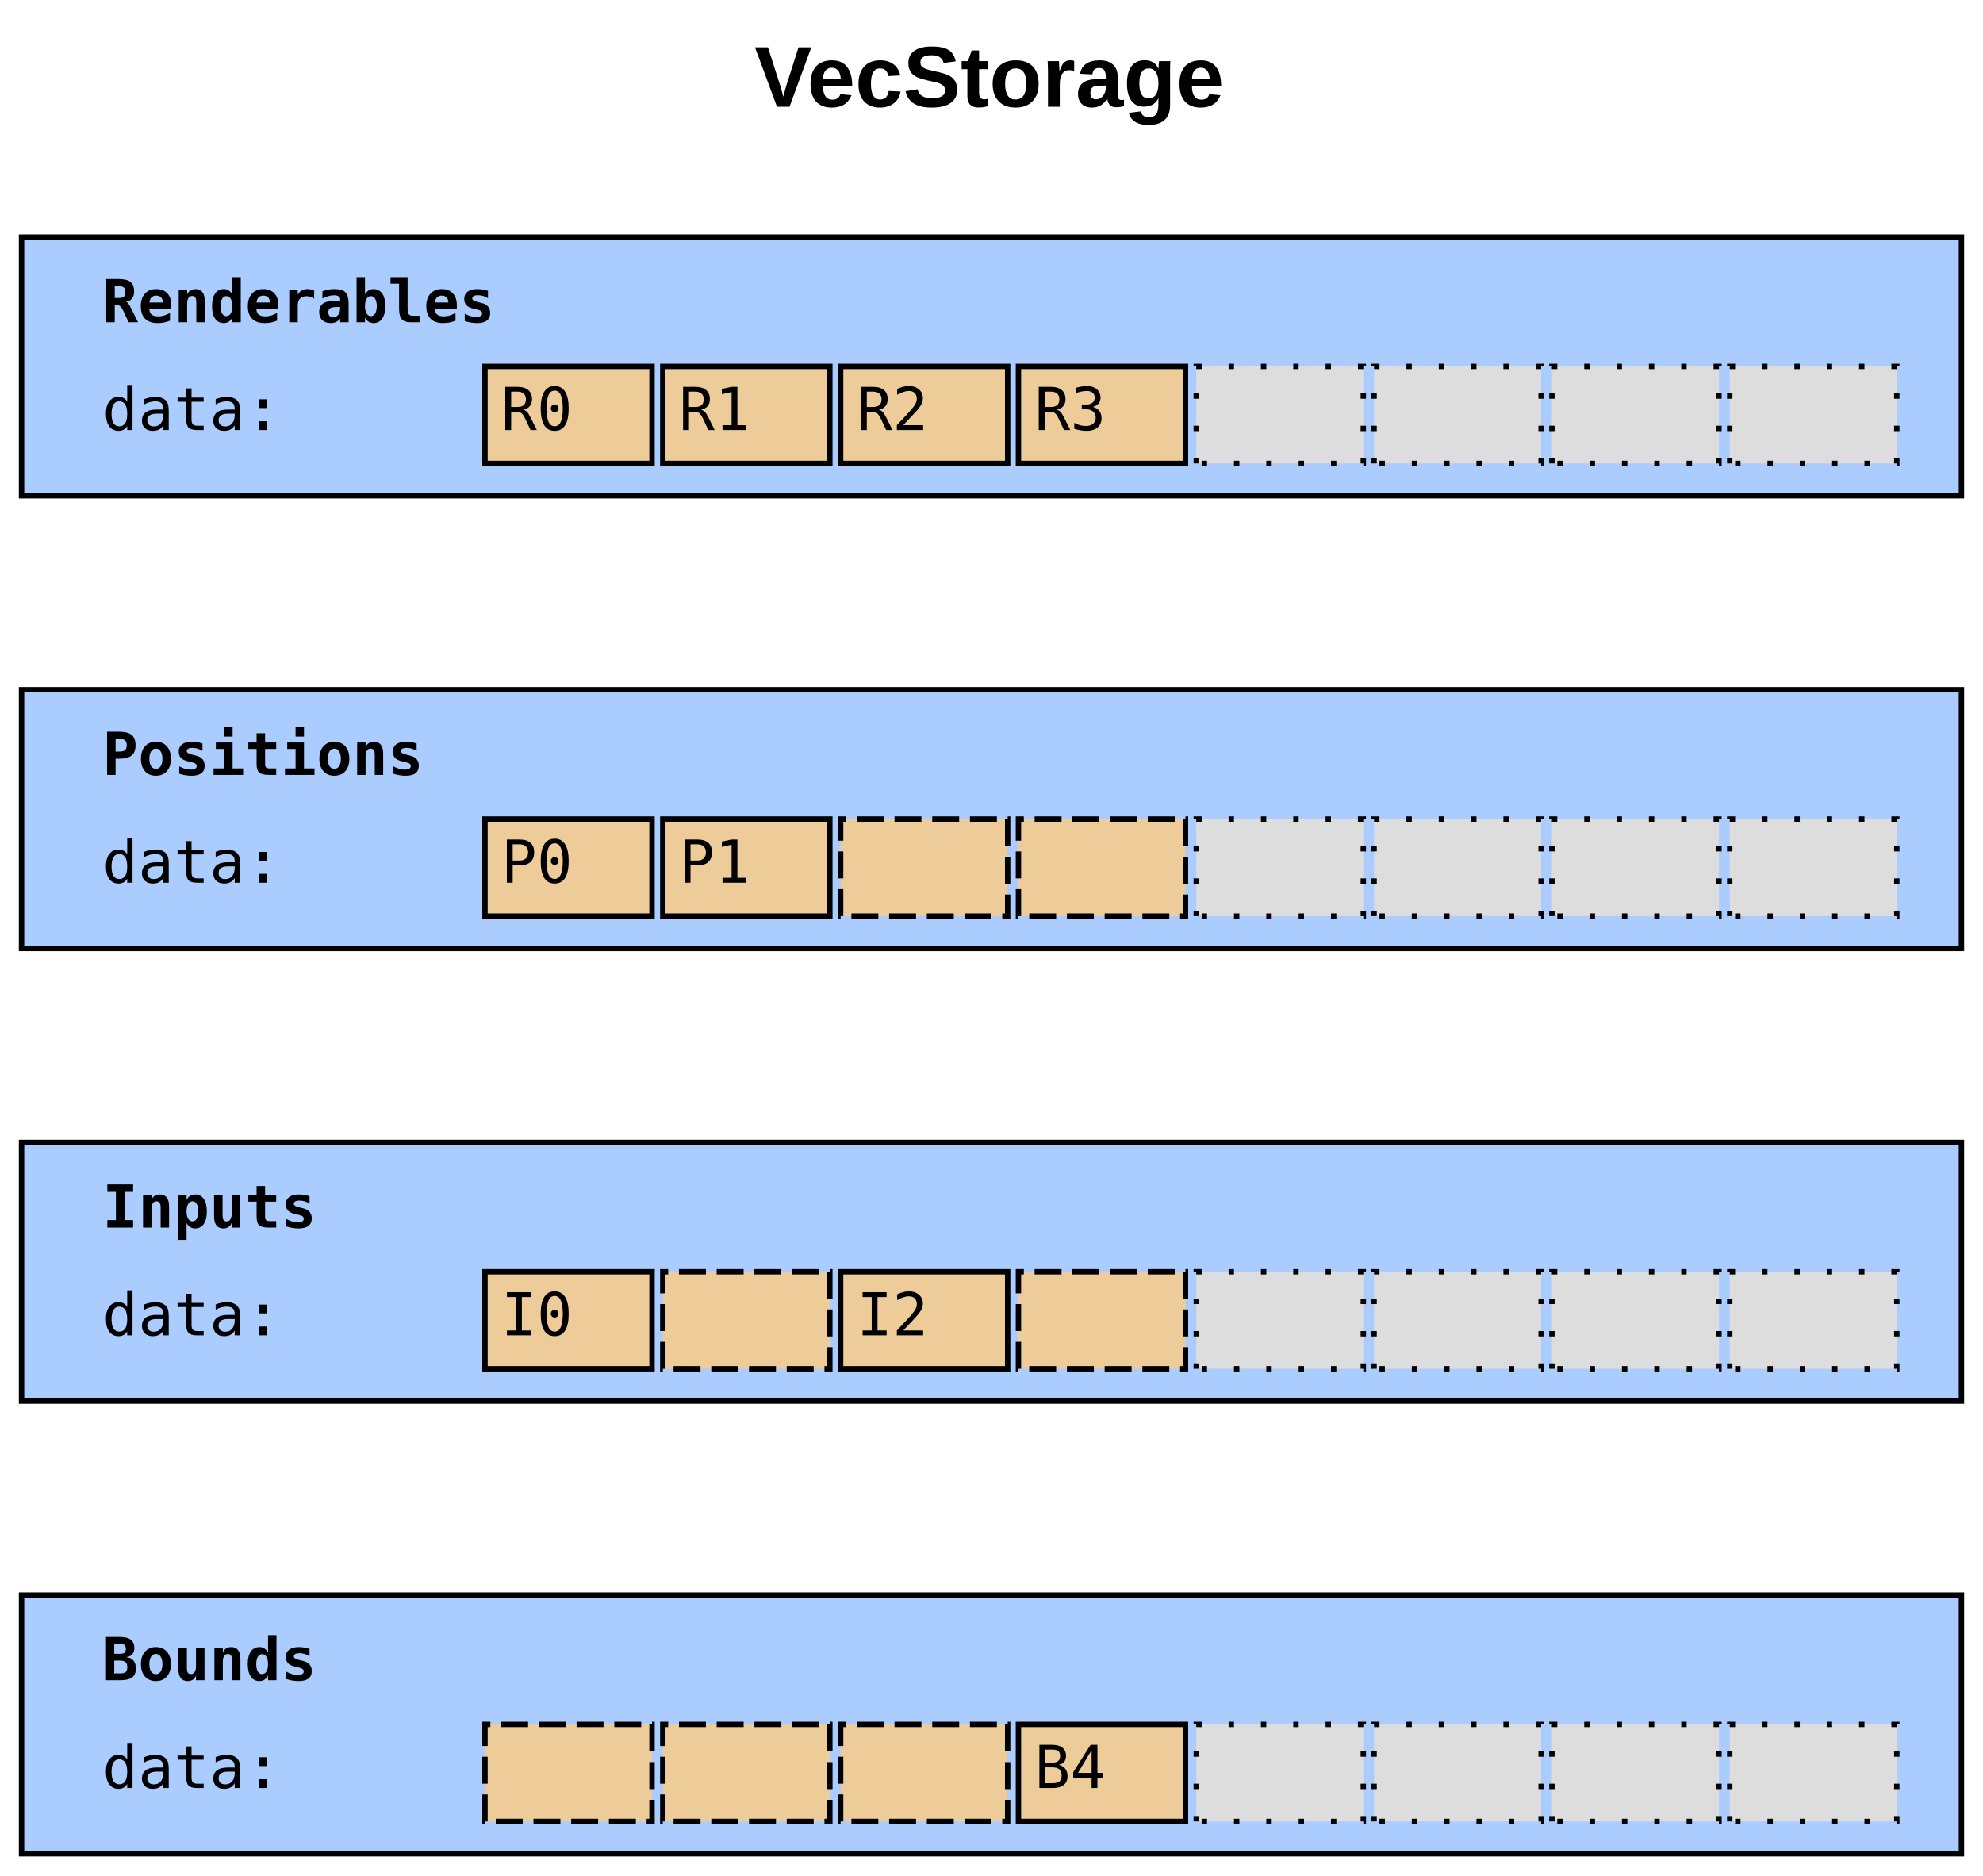
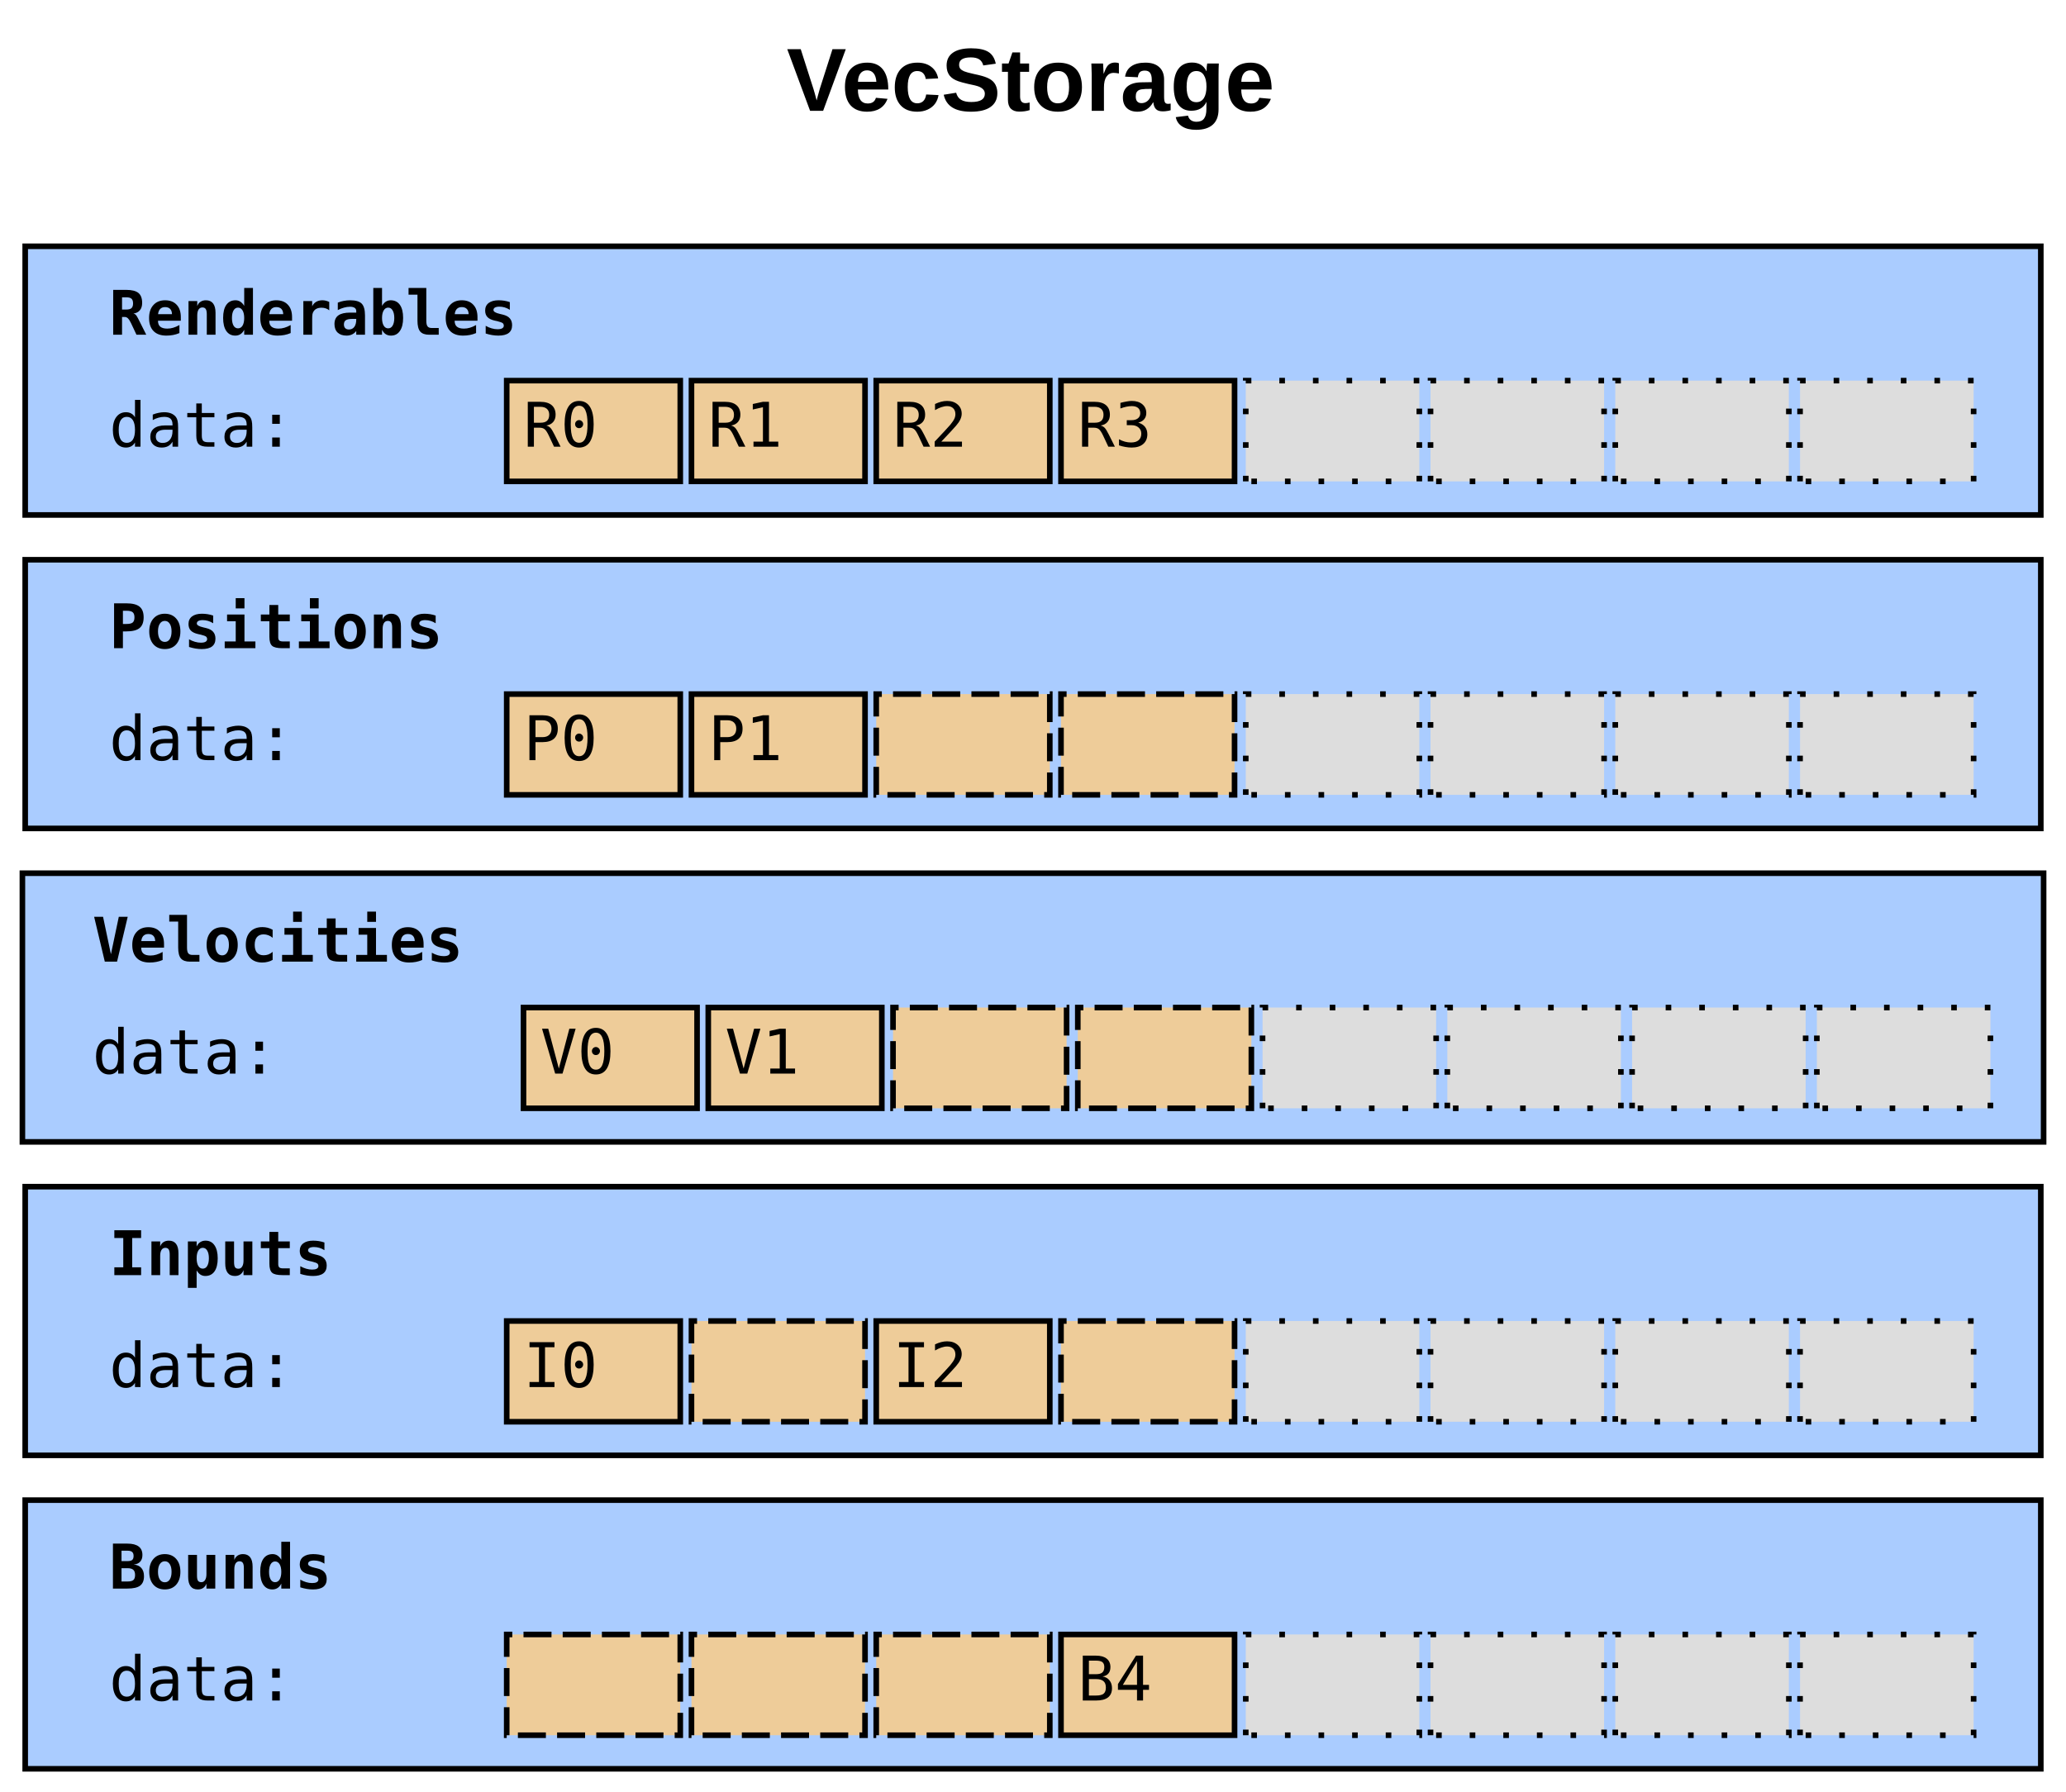
- <svg xmlns="http://www.w3.org/2000/svg" width="368pt" height="348pt" viewBox="0.00 0.00 368.00 348.00">
-   <g id="graph0" class="graph" transform="scale(1 1) rotate(0) translate(4 344)">
-     <text text-anchor="start" x="136" y="-324.2" font-family="Arial" font-weight="bold" font-size="16.00">VecStorage</text>
+ <svg xmlns="http://www.w3.org/2000/svg" width="369pt" height="320pt" viewBox="0.00 0.00 369.00 320.00">
+   <g id="graph0" class="graph" transform="scale(1 1) rotate(0) translate(4 316)">
+     <text text-anchor="start" x="136.5" y="-296.2" font-family="Arial" font-weight="bold" font-size="16.00">VecStorage</text>
    <g id="node1" class="node">
-       <polygon fill="#aaccff" stroke="black" points="360,-300 0,-300 0,-252 360,-252 360,-300" />
-       <text text-anchor="start" x="15" y="-284.2" font-family="consolas" font-weight="bold" font-size="11.00">Renderables</text>
-       <text text-anchor="start" x="15" y="-264.2" font-family="consolas" font-size="11.00">data: </text>
-       <polygon fill="#eecc99" stroke="none" points="86,-258 86,-276 117,-276 117,-258 86,-258" />
-       <polygon fill="none" stroke="black" points="86,-258 86,-276 117,-276 117,-258 86,-258" />
-       <text text-anchor="start" x="89" y="-264.2" font-family="consolas" font-size="11.00"> R0 </text>
-       <polygon fill="#eecc99" stroke="none" points="119,-258 119,-276 150,-276 150,-258 119,-258" />
-       <polygon fill="none" stroke="black" points="119,-258 119,-276 150,-276 150,-258 119,-258" />
-       <text text-anchor="start" x="122" y="-264.2" font-family="consolas" font-size="11.00"> R1 </text>
-       <polygon fill="#eecc99" stroke="none" points="152,-258 152,-276 183,-276 183,-258 152,-258" />
-       <polygon fill="none" stroke="black" points="152,-258 152,-276 183,-276 183,-258 152,-258" />
-       <text text-anchor="start" x="155" y="-264.2" font-family="consolas" font-size="11.00"> R2 </text>
-       <polygon fill="#eecc99" stroke="none" points="185,-258 185,-276 216,-276 216,-258 185,-258" />
-       <polygon fill="none" stroke="black" points="185,-258 185,-276 216,-276 216,-258 185,-258" />
-       <text text-anchor="start" x="188" y="-264.2" font-family="consolas" font-size="11.00"> R3 </text>
-       <polygon fill="#dddddd" stroke="none" points="218,-258 218,-276 249,-276 249,-258 218,-258" />
-       <polygon fill="none" stroke="black" stroke-dasharray="1,5" points="218,-258 218,-276 249,-276 249,-258 218,-258" />
-       <text text-anchor="start" x="221" y="-264.2" font-family="consolas" font-size="11.00">    </text>
-       <polygon fill="#dddddd" stroke="none" stroke-dasharray="1,5" points="251,-258 251,-276 282,-276 282,-258 251,-258" />
-       <polygon fill="none" stroke="black" stroke-dasharray="1,5" points="251,-258 251,-276 282,-276 282,-258 251,-258" />
-       <text text-anchor="start" x="254" y="-264.2" font-family="consolas" font-size="11.00">    </text>
-       <polygon fill="#dddddd" stroke="none" stroke-dasharray="1,5" points="284,-258 284,-276 315,-276 315,-258 284,-258" />
-       <polygon fill="none" stroke="black" stroke-dasharray="1,5" points="284,-258 284,-276 315,-276 315,-258 284,-258" />
-       <text text-anchor="start" x="287" y="-264.2" font-family="consolas" font-size="11.00">    </text>
-       <polygon fill="#dddddd" stroke="none" stroke-dasharray="1,5" points="317,-258 317,-276 348,-276 348,-258 317,-258" />
-       <polygon fill="none" stroke="black" stroke-dasharray="1,5" points="317,-258 317,-276 348,-276 348,-258 317,-258" />
-       <text text-anchor="start" x="320" y="-264.2" font-family="consolas" font-size="11.00">    </text>
+       <polygon fill="#aaccff" stroke="black" points="360.5,-272 0.5,-272 0.5,-224 360.5,-224 360.5,-272" />
+       <text text-anchor="start" x="15.5" y="-256.2" font-family="consolas" font-weight="bold" font-size="11.00">Renderables</text>
+       <text text-anchor="start" x="15.5" y="-236.2" font-family="consolas" font-size="11.00">data: </text>
+       <polygon fill="#eecc99" stroke="none" points="86.5,-230 86.5,-248 117.5,-248 117.5,-230 86.5,-230" />
+       <polygon fill="none" stroke="black" points="86.5,-230 86.5,-248 117.5,-248 117.5,-230 86.5,-230" />
+       <text text-anchor="start" x="89.5" y="-236.2" font-family="consolas" font-size="11.00"> R0 </text>
+       <polygon fill="#eecc99" stroke="none" points="119.5,-230 119.5,-248 150.5,-248 150.5,-230 119.5,-230" />
+       <polygon fill="none" stroke="black" points="119.5,-230 119.5,-248 150.5,-248 150.5,-230 119.5,-230" />
+       <text text-anchor="start" x="122.5" y="-236.2" font-family="consolas" font-size="11.00"> R1 </text>
+       <polygon fill="#eecc99" stroke="none" points="152.5,-230 152.5,-248 183.5,-248 183.5,-230 152.5,-230" />
+       <polygon fill="none" stroke="black" points="152.5,-230 152.5,-248 183.5,-248 183.5,-230 152.5,-230" />
+       <text text-anchor="start" x="155.5" y="-236.2" font-family="consolas" font-size="11.00"> R2 </text>
+       <polygon fill="#eecc99" stroke="none" points="185.5,-230 185.5,-248 216.5,-248 216.5,-230 185.5,-230" />
+       <polygon fill="none" stroke="black" points="185.5,-230 185.5,-248 216.5,-248 216.5,-230 185.5,-230" />
+       <text text-anchor="start" x="188.5" y="-236.2" font-family="consolas" font-size="11.00"> R3 </text>
+       <polygon fill="#dddddd" stroke="none" points="218.5,-230 218.5,-248 249.5,-248 249.5,-230 218.5,-230" />
+       <polygon fill="none" stroke="black" stroke-dasharray="1,5" points="218.5,-230 218.5,-248 249.5,-248 249.5,-230 218.5,-230" />
+       <text text-anchor="start" x="221.5" y="-236.2" font-family="consolas" font-size="11.00">    </text>
+       <polygon fill="#dddddd" stroke="none" stroke-dasharray="1,5" points="251.5,-230 251.5,-248 282.5,-248 282.5,-230 251.5,-230" />
+       <polygon fill="none" stroke="black" stroke-dasharray="1,5" points="251.5,-230 251.5,-248 282.5,-248 282.5,-230 251.5,-230" />
+       <text text-anchor="start" x="254.5" y="-236.2" font-family="consolas" font-size="11.00">    </text>
+       <polygon fill="#dddddd" stroke="none" stroke-dasharray="1,5" points="284.5,-230 284.5,-248 315.5,-248 315.5,-230 284.5,-230" />
+       <polygon fill="none" stroke="black" stroke-dasharray="1,5" points="284.5,-230 284.5,-248 315.5,-248 315.5,-230 284.5,-230" />
+       <text text-anchor="start" x="287.5" y="-236.2" font-family="consolas" font-size="11.00">    </text>
+       <polygon fill="#dddddd" stroke="none" stroke-dasharray="1,5" points="317.5,-230 317.5,-248 348.5,-248 348.5,-230 317.5,-230" />
+       <polygon fill="none" stroke="black" stroke-dasharray="1,5" points="317.5,-230 317.5,-248 348.5,-248 348.5,-230 317.5,-230" />
+       <text text-anchor="start" x="320.5" y="-236.2" font-family="consolas" font-size="11.00">    </text>
    </g>
    <g id="node2" class="node">
-       <polygon fill="#aaccff" stroke="black" points="360,-216 0,-216 0,-168 360,-168 360,-216" />
-       <text text-anchor="start" x="15" y="-200.2" font-family="consolas" font-weight="bold" font-size="11.00">Positions  </text>
-       <text text-anchor="start" x="15" y="-180.2" font-family="consolas" font-size="11.00">data: </text>
-       <polygon fill="#eecc99" stroke="none" points="86,-174 86,-192 117,-192 117,-174 86,-174" />
-       <polygon fill="none" stroke="black" points="86,-174 86,-192 117,-192 117,-174 86,-174" />
-       <text text-anchor="start" x="89" y="-180.2" font-family="consolas" font-size="11.00"> P0 </text>
-       <polygon fill="#eecc99" stroke="none" points="119,-174 119,-192 150,-192 150,-174 119,-174" />
-       <polygon fill="none" stroke="black" points="119,-174 119,-192 150,-192 150,-174 119,-174" />
-       <text text-anchor="start" x="122" y="-180.2" font-family="consolas" font-size="11.00"> P1 </text>
-       <polygon fill="#eecc99" stroke="none" points="152,-174 152,-192 183,-192 183,-174 152,-174" />
-       <polygon fill="none" stroke="black" stroke-dasharray="5,2" points="152,-174 152,-192 183,-192 183,-174 152,-174" />
-       <text text-anchor="start" x="155" y="-180.2" font-family="consolas" font-size="11.00">    </text>
-       <polygon fill="#eecc99" stroke="none" stroke-dasharray="5,2" points="185,-174 185,-192 216,-192 216,-174 185,-174" />
-       <polygon fill="none" stroke="black" stroke-dasharray="5,2" points="185,-174 185,-192 216,-192 216,-174 185,-174" />
-       <text text-anchor="start" x="188" y="-180.2" font-family="consolas" font-size="11.00">    </text>
-       <polygon fill="#dddddd" stroke="none" stroke-dasharray="5,2" points="218,-174 218,-192 249,-192 249,-174 218,-174" />
-       <polygon fill="none" stroke="black" stroke-dasharray="1,5" points="218,-174 218,-192 249,-192 249,-174 218,-174" />
-       <text text-anchor="start" x="221" y="-180.2" font-family="consolas" font-size="11.00">    </text>
-       <polygon fill="#dddddd" stroke="none" stroke-dasharray="1,5" points="251,-174 251,-192 282,-192 282,-174 251,-174" />
-       <polygon fill="none" stroke="black" stroke-dasharray="1,5" points="251,-174 251,-192 282,-192 282,-174 251,-174" />
-       <text text-anchor="start" x="254" y="-180.2" font-family="consolas" font-size="11.00">    </text>
-       <polygon fill="#dddddd" stroke="none" stroke-dasharray="1,5" points="284,-174 284,-192 315,-192 315,-174 284,-174" />
-       <polygon fill="none" stroke="black" stroke-dasharray="1,5" points="284,-174 284,-192 315,-192 315,-174 284,-174" />
-       <text text-anchor="start" x="287" y="-180.2" font-family="consolas" font-size="11.00">    </text>
-       <polygon fill="#dddddd" stroke="none" stroke-dasharray="1,5" points="317,-174 317,-192 348,-192 348,-174 317,-174" />
-       <polygon fill="none" stroke="black" stroke-dasharray="1,5" points="317,-174 317,-192 348,-192 348,-174 317,-174" />
-       <text text-anchor="start" x="320" y="-180.2" font-family="consolas" font-size="11.00">    </text>
+       <polygon fill="#aaccff" stroke="black" points="360.5,-216 0.5,-216 0.5,-168 360.5,-168 360.5,-216" />
+       <text text-anchor="start" x="15.5" y="-200.2" font-family="consolas" font-weight="bold" font-size="11.00">Positions  </text>
+       <text text-anchor="start" x="15.5" y="-180.2" font-family="consolas" font-size="11.00">data: </text>
+       <polygon fill="#eecc99" stroke="none" points="86.5,-174 86.5,-192 117.5,-192 117.5,-174 86.5,-174" />
+       <polygon fill="none" stroke="black" points="86.5,-174 86.5,-192 117.5,-192 117.5,-174 86.5,-174" />
+       <text text-anchor="start" x="89.5" y="-180.2" font-family="consolas" font-size="11.00"> P0 </text>
+       <polygon fill="#eecc99" stroke="none" points="119.5,-174 119.5,-192 150.5,-192 150.5,-174 119.5,-174" />
+       <polygon fill="none" stroke="black" points="119.5,-174 119.5,-192 150.5,-192 150.5,-174 119.5,-174" />
+       <text text-anchor="start" x="122.5" y="-180.2" font-family="consolas" font-size="11.00"> P1 </text>
+       <polygon fill="#eecc99" stroke="none" points="152.5,-174 152.5,-192 183.5,-192 183.5,-174 152.5,-174" />
+       <polygon fill="none" stroke="black" stroke-dasharray="5,2" points="152.5,-174 152.5,-192 183.5,-192 183.5,-174 152.5,-174" />
+       <text text-anchor="start" x="155.5" y="-180.2" font-family="consolas" font-size="11.00">    </text>
+       <polygon fill="#eecc99" stroke="none" stroke-dasharray="5,2" points="185.5,-174 185.5,-192 216.5,-192 216.5,-174 185.5,-174" />
+       <polygon fill="none" stroke="black" stroke-dasharray="5,2" points="185.5,-174 185.5,-192 216.5,-192 216.5,-174 185.5,-174" />
+       <text text-anchor="start" x="188.5" y="-180.2" font-family="consolas" font-size="11.00">    </text>
+       <polygon fill="#dddddd" stroke="none" stroke-dasharray="5,2" points="218.5,-174 218.5,-192 249.5,-192 249.5,-174 218.5,-174" />
+       <polygon fill="none" stroke="black" stroke-dasharray="1,5" points="218.5,-174 218.5,-192 249.5,-192 249.5,-174 218.5,-174" />
+       <text text-anchor="start" x="221.5" y="-180.2" font-family="consolas" font-size="11.00">    </text>
+       <polygon fill="#dddddd" stroke="none" stroke-dasharray="1,5" points="251.5,-174 251.5,-192 282.5,-192 282.5,-174 251.5,-174" />
+       <polygon fill="none" stroke="black" stroke-dasharray="1,5" points="251.5,-174 251.5,-192 282.5,-192 282.5,-174 251.5,-174" />
+       <text text-anchor="start" x="254.5" y="-180.2" font-family="consolas" font-size="11.00">    </text>
+       <polygon fill="#dddddd" stroke="none" stroke-dasharray="1,5" points="284.5,-174 284.5,-192 315.5,-192 315.5,-174 284.5,-174" />
+       <polygon fill="none" stroke="black" stroke-dasharray="1,5" points="284.5,-174 284.5,-192 315.5,-192 315.5,-174 284.5,-174" />
+       <text text-anchor="start" x="287.5" y="-180.2" font-family="consolas" font-size="11.00">    </text>
+       <polygon fill="#dddddd" stroke="none" stroke-dasharray="1,5" points="317.5,-174 317.5,-192 348.5,-192 348.5,-174 317.5,-174" />
+       <polygon fill="none" stroke="black" stroke-dasharray="1,5" points="317.5,-174 317.5,-192 348.5,-192 348.5,-174 317.5,-174" />
+       <text text-anchor="start" x="320.5" y="-180.2" font-family="consolas" font-size="11.00">    </text>
    </g>
    <g id="node3" class="node">
-       <polygon fill="#aaccff" stroke="black" points="360,-132 0,-132 0,-84 360,-84 360,-132" />
-       <text text-anchor="start" x="15" y="-116.2" font-family="consolas" font-weight="bold" font-size="11.00">Inputs     </text>
-       <text text-anchor="start" x="15" y="-96.2" font-family="consolas" font-size="11.00">data: </text>
-       <polygon fill="#eecc99" stroke="none" points="86,-90 86,-108 117,-108 117,-90 86,-90" />
-       <polygon fill="none" stroke="black" points="86,-90 86,-108 117,-108 117,-90 86,-90" />
-       <text text-anchor="start" x="89" y="-96.2" font-family="consolas" font-size="11.00"> I0 </text>
-       <polygon fill="#eecc99" stroke="none" points="119,-90 119,-108 150,-108 150,-90 119,-90" />
-       <polygon fill="none" stroke="black" stroke-dasharray="5,2" points="119,-90 119,-108 150,-108 150,-90 119,-90" />
-       <text text-anchor="start" x="122" y="-96.2" font-family="consolas" font-size="11.00">    </text>
-       <polygon fill="#eecc99" stroke="none" stroke-dasharray="5,2" points="152,-90 152,-108 183,-108 183,-90 152,-90" />
-       <polygon fill="none" stroke="black" points="152,-90 152,-108 183,-108 183,-90 152,-90" />
-       <text text-anchor="start" x="155" y="-96.2" font-family="consolas" font-size="11.00"> I2 </text>
-       <polygon fill="#eecc99" stroke="none" points="185,-90 185,-108 216,-108 216,-90 185,-90" />
-       <polygon fill="none" stroke="black" stroke-dasharray="5,2" points="185,-90 185,-108 216,-108 216,-90 185,-90" />
-       <text text-anchor="start" x="188" y="-96.2" font-family="consolas" font-size="11.00">    </text>
-       <polygon fill="#dddddd" stroke="none" stroke-dasharray="5,2" points="218,-90 218,-108 249,-108 249,-90 218,-90" />
-       <polygon fill="none" stroke="black" stroke-dasharray="1,5" points="218,-90 218,-108 249,-108 249,-90 218,-90" />
-       <text text-anchor="start" x="221" y="-96.2" font-family="consolas" font-size="11.00">    </text>
-       <polygon fill="#dddddd" stroke="none" stroke-dasharray="1,5" points="251,-90 251,-108 282,-108 282,-90 251,-90" />
-       <polygon fill="none" stroke="black" stroke-dasharray="1,5" points="251,-90 251,-108 282,-108 282,-90 251,-90" />
-       <text text-anchor="start" x="254" y="-96.2" font-family="consolas" font-size="11.00">    </text>
-       <polygon fill="#dddddd" stroke="none" stroke-dasharray="1,5" points="284,-90 284,-108 315,-108 315,-90 284,-90" />
-       <polygon fill="none" stroke="black" stroke-dasharray="1,5" points="284,-90 284,-108 315,-108 315,-90 284,-90" />
-       <text text-anchor="start" x="287" y="-96.2" font-family="consolas" font-size="11.00">    </text>
-       <polygon fill="#dddddd" stroke="none" stroke-dasharray="1,5" points="317,-90 317,-108 348,-108 348,-90 317,-90" />
-       <polygon fill="none" stroke="black" stroke-dasharray="1,5" points="317,-90 317,-108 348,-108 348,-90 317,-90" />
-       <text text-anchor="start" x="320" y="-96.2" font-family="consolas" font-size="11.00">    </text>
+       <polygon fill="#aaccff" stroke="black" points="361,-160 0,-160 0,-112 361,-112 361,-160" />
+       <text text-anchor="start" x="12.5" y="-144.2" font-family="consolas" font-weight="bold" font-size="11.00">Velocities  </text>
+       <text text-anchor="start" x="12.5" y="-124.2" font-family="consolas" font-size="11.00">data: </text>
+       <polygon fill="#eecc99" stroke="none" points="89.5,-118 89.5,-136 120.5,-136 120.5,-118 89.5,-118" />
+       <polygon fill="none" stroke="black" points="89.5,-118 89.5,-136 120.5,-136 120.5,-118 89.5,-118" />
+       <text text-anchor="start" x="92.5" y="-124.2" font-family="consolas" font-size="11.00"> V0 </text>
+       <polygon fill="#eecc99" stroke="none" points="122.5,-118 122.5,-136 153.5,-136 153.5,-118 122.5,-118" />
+       <polygon fill="none" stroke="black" points="122.5,-118 122.5,-136 153.5,-136 153.5,-118 122.5,-118" />
+       <text text-anchor="start" x="125.5" y="-124.2" font-family="consolas" font-size="11.00"> V1 </text>
+       <polygon fill="#eecc99" stroke="none" points="155.5,-118 155.5,-136 186.5,-136 186.5,-118 155.5,-118" />
+       <polygon fill="none" stroke="black" stroke-dasharray="5,2" points="155.5,-118 155.5,-136 186.5,-136 186.5,-118 155.5,-118" />
+       <text text-anchor="start" x="158.5" y="-124.2" font-family="consolas" font-size="11.00">    </text>
+       <polygon fill="#eecc99" stroke="none" stroke-dasharray="5,2" points="188.5,-118 188.5,-136 219.5,-136 219.5,-118 188.5,-118" />
+       <polygon fill="none" stroke="black" stroke-dasharray="5,2" points="188.5,-118 188.5,-136 219.5,-136 219.5,-118 188.5,-118" />
+       <text text-anchor="start" x="191.5" y="-124.2" font-family="consolas" font-size="11.00">    </text>
+       <polygon fill="#dddddd" stroke="none" stroke-dasharray="5,2" points="221.5,-118 221.5,-136 252.5,-136 252.5,-118 221.5,-118" />
+       <polygon fill="none" stroke="black" stroke-dasharray="1,5" points="221.5,-118 221.5,-136 252.5,-136 252.5,-118 221.5,-118" />
+       <text text-anchor="start" x="224.5" y="-124.2" font-family="consolas" font-size="11.00">    </text>
+       <polygon fill="#dddddd" stroke="none" stroke-dasharray="1,5" points="254.5,-118 254.5,-136 285.5,-136 285.5,-118 254.5,-118" />
+       <polygon fill="none" stroke="black" stroke-dasharray="1,5" points="254.5,-118 254.5,-136 285.5,-136 285.5,-118 254.5,-118" />
+       <text text-anchor="start" x="257.5" y="-124.2" font-family="consolas" font-size="11.00">    </text>
+       <polygon fill="#dddddd" stroke="none" stroke-dasharray="1,5" points="287.5,-118 287.5,-136 318.5,-136 318.5,-118 287.5,-118" />
+       <polygon fill="none" stroke="black" stroke-dasharray="1,5" points="287.5,-118 287.5,-136 318.5,-136 318.5,-118 287.5,-118" />
+       <text text-anchor="start" x="290.5" y="-124.2" font-family="consolas" font-size="11.00">    </text>
+       <polygon fill="#dddddd" stroke="none" stroke-dasharray="1,5" points="320.5,-118 320.5,-136 351.5,-136 351.5,-118 320.5,-118" />
+       <polygon fill="none" stroke="black" stroke-dasharray="1,5" points="320.5,-118 320.5,-136 351.5,-136 351.5,-118 320.5,-118" />
+       <text text-anchor="start" x="323.5" y="-124.2" font-family="consolas" font-size="11.00">    </text>
    </g>
    <g id="node4" class="node">
-       <polygon fill="#aaccff" stroke="black" points="360,-48 0,-48 0,-0 360,-0 360,-48" />
-       <text text-anchor="start" x="15" y="-32.2" font-family="consolas" font-weight="bold" font-size="11.00">Bounds     </text>
-       <text text-anchor="start" x="15" y="-12.2" font-family="consolas" font-size="11.00">data: </text>
-       <polygon fill="#eecc99" stroke="none" points="86,-6 86,-24 117,-24 117,-6 86,-6" />
-       <polygon fill="none" stroke="black" stroke-dasharray="5,2" points="86,-6 86,-24 117,-24 117,-6 86,-6" />
-       <text text-anchor="start" x="89" y="-12.2" font-family="consolas" font-size="11.00">    </text>
-       <polygon fill="#eecc99" stroke="none" stroke-dasharray="5,2" points="119,-6 119,-24 150,-24 150,-6 119,-6" />
-       <polygon fill="none" stroke="black" stroke-dasharray="5,2" points="119,-6 119,-24 150,-24 150,-6 119,-6" />
-       <text text-anchor="start" x="122" y="-12.2" font-family="consolas" font-size="11.00">    </text>
-       <polygon fill="#eecc99" stroke="none" stroke-dasharray="5,2" points="152,-6 152,-24 183,-24 183,-6 152,-6" />
-       <polygon fill="none" stroke="black" stroke-dasharray="5,2" points="152,-6 152,-24 183,-24 183,-6 152,-6" />
-       <text text-anchor="start" x="155" y="-12.2" font-family="consolas" font-size="11.00">    </text>
-       <polygon fill="#eecc99" stroke="none" stroke-dasharray="5,2" points="185,-6 185,-24 216,-24 216,-6 185,-6" />
-       <polygon fill="none" stroke="black" points="185,-6 185,-24 216,-24 216,-6 185,-6" />
-       <text text-anchor="start" x="188" y="-12.2" font-family="consolas" font-size="11.00"> B4 </text>
-       <polygon fill="#dddddd" stroke="none" points="218,-6 218,-24 249,-24 249,-6 218,-6" />
-       <polygon fill="none" stroke="black" stroke-dasharray="1,5" points="218,-6 218,-24 249,-24 249,-6 218,-6" />
-       <text text-anchor="start" x="221" y="-12.2" font-family="consolas" font-size="11.00">    </text>
-       <polygon fill="#dddddd" stroke="none" stroke-dasharray="1,5" points="251,-6 251,-24 282,-24 282,-6 251,-6" />
-       <polygon fill="none" stroke="black" stroke-dasharray="1,5" points="251,-6 251,-24 282,-24 282,-6 251,-6" />
-       <text text-anchor="start" x="254" y="-12.2" font-family="consolas" font-size="11.00">    </text>
-       <polygon fill="#dddddd" stroke="none" stroke-dasharray="1,5" points="284,-6 284,-24 315,-24 315,-6 284,-6" />
-       <polygon fill="none" stroke="black" stroke-dasharray="1,5" points="284,-6 284,-24 315,-24 315,-6 284,-6" />
-       <text text-anchor="start" x="287" y="-12.2" font-family="consolas" font-size="11.00">    </text>
-       <polygon fill="#dddddd" stroke="none" stroke-dasharray="1,5" points="317,-6 317,-24 348,-24 348,-6 317,-6" />
-       <polygon fill="none" stroke="black" stroke-dasharray="1,5" points="317,-6 317,-24 348,-24 348,-6 317,-6" />
-       <text text-anchor="start" x="320" y="-12.2" font-family="consolas" font-size="11.00">    </text>
+       <polygon fill="#aaccff" stroke="black" points="360.5,-104 0.5,-104 0.5,-56 360.5,-56 360.5,-104" />
+       <text text-anchor="start" x="15.5" y="-88.2" font-family="consolas" font-weight="bold" font-size="11.00">Inputs     </text>
+       <text text-anchor="start" x="15.5" y="-68.2" font-family="consolas" font-size="11.00">data: </text>
+       <polygon fill="#eecc99" stroke="none" points="86.5,-62 86.5,-80 117.5,-80 117.5,-62 86.5,-62" />
+       <polygon fill="none" stroke="black" points="86.5,-62 86.5,-80 117.5,-80 117.5,-62 86.5,-62" />
+       <text text-anchor="start" x="89.5" y="-68.2" font-family="consolas" font-size="11.00"> I0 </text>
+       <polygon fill="#eecc99" stroke="none" points="119.5,-62 119.5,-80 150.5,-80 150.5,-62 119.5,-62" />
+       <polygon fill="none" stroke="black" stroke-dasharray="5,2" points="119.5,-62 119.5,-80 150.5,-80 150.5,-62 119.5,-62" />
+       <text text-anchor="start" x="122.5" y="-68.2" font-family="consolas" font-size="11.00">    </text>
+       <polygon fill="#eecc99" stroke="none" stroke-dasharray="5,2" points="152.5,-62 152.5,-80 183.5,-80 183.5,-62 152.5,-62" />
+       <polygon fill="none" stroke="black" points="152.5,-62 152.5,-80 183.5,-80 183.5,-62 152.5,-62" />
+       <text text-anchor="start" x="155.5" y="-68.2" font-family="consolas" font-size="11.00"> I2 </text>
+       <polygon fill="#eecc99" stroke="none" points="185.5,-62 185.5,-80 216.5,-80 216.5,-62 185.5,-62" />
+       <polygon fill="none" stroke="black" stroke-dasharray="5,2" points="185.5,-62 185.5,-80 216.5,-80 216.5,-62 185.5,-62" />
+       <text text-anchor="start" x="188.5" y="-68.2" font-family="consolas" font-size="11.00">    </text>
+       <polygon fill="#dddddd" stroke="none" stroke-dasharray="5,2" points="218.5,-62 218.5,-80 249.5,-80 249.5,-62 218.5,-62" />
+       <polygon fill="none" stroke="black" stroke-dasharray="1,5" points="218.5,-62 218.5,-80 249.5,-80 249.5,-62 218.5,-62" />
+       <text text-anchor="start" x="221.5" y="-68.2" font-family="consolas" font-size="11.00">    </text>
+       <polygon fill="#dddddd" stroke="none" stroke-dasharray="1,5" points="251.5,-62 251.5,-80 282.5,-80 282.5,-62 251.5,-62" />
+       <polygon fill="none" stroke="black" stroke-dasharray="1,5" points="251.5,-62 251.5,-80 282.5,-80 282.5,-62 251.5,-62" />
+       <text text-anchor="start" x="254.5" y="-68.2" font-family="consolas" font-size="11.00">    </text>
+       <polygon fill="#dddddd" stroke="none" stroke-dasharray="1,5" points="284.5,-62 284.5,-80 315.5,-80 315.5,-62 284.5,-62" />
+       <polygon fill="none" stroke="black" stroke-dasharray="1,5" points="284.5,-62 284.5,-80 315.5,-80 315.5,-62 284.5,-62" />
+       <text text-anchor="start" x="287.5" y="-68.2" font-family="consolas" font-size="11.00">    </text>
+       <polygon fill="#dddddd" stroke="none" stroke-dasharray="1,5" points="317.5,-62 317.5,-80 348.5,-80 348.5,-62 317.5,-62" />
+       <polygon fill="none" stroke="black" stroke-dasharray="1,5" points="317.5,-62 317.5,-80 348.5,-80 348.5,-62 317.5,-62" />
+       <text text-anchor="start" x="320.5" y="-68.2" font-family="consolas" font-size="11.00">    </text>
+     </g>
+     <g id="node5" class="node">
+       <polygon fill="#aaccff" stroke="black" points="360.5,-48 0.5,-48 0.5,-0 360.5,-0 360.5,-48" />
+       <text text-anchor="start" x="15.5" y="-32.2" font-family="consolas" font-weight="bold" font-size="11.00">Bounds     </text>
+       <text text-anchor="start" x="15.5" y="-12.2" font-family="consolas" font-size="11.00">data: </text>
+       <polygon fill="#eecc99" stroke="none" points="86.5,-6 86.5,-24 117.5,-24 117.5,-6 86.5,-6" />
+       <polygon fill="none" stroke="black" stroke-dasharray="5,2" points="86.5,-6 86.5,-24 117.5,-24 117.5,-6 86.5,-6" />
+       <text text-anchor="start" x="89.5" y="-12.2" font-family="consolas" font-size="11.00">    </text>
+       <polygon fill="#eecc99" stroke="none" stroke-dasharray="5,2" points="119.5,-6 119.5,-24 150.5,-24 150.5,-6 119.5,-6" />
+       <polygon fill="none" stroke="black" stroke-dasharray="5,2" points="119.5,-6 119.5,-24 150.5,-24 150.5,-6 119.5,-6" />
+       <text text-anchor="start" x="122.5" y="-12.2" font-family="consolas" font-size="11.00">    </text>
+       <polygon fill="#eecc99" stroke="none" stroke-dasharray="5,2" points="152.5,-6 152.5,-24 183.5,-24 183.5,-6 152.5,-6" />
+       <polygon fill="none" stroke="black" stroke-dasharray="5,2" points="152.5,-6 152.5,-24 183.5,-24 183.5,-6 152.5,-6" />
+       <text text-anchor="start" x="155.5" y="-12.2" font-family="consolas" font-size="11.00">    </text>
+       <polygon fill="#eecc99" stroke="none" stroke-dasharray="5,2" points="185.5,-6 185.5,-24 216.5,-24 216.5,-6 185.5,-6" />
+       <polygon fill="none" stroke="black" points="185.5,-6 185.5,-24 216.5,-24 216.5,-6 185.5,-6" />
+       <text text-anchor="start" x="188.5" y="-12.2" font-family="consolas" font-size="11.00"> B4 </text>
+       <polygon fill="#dddddd" stroke="none" points="218.5,-6 218.5,-24 249.5,-24 249.5,-6 218.5,-6" />
+       <polygon fill="none" stroke="black" stroke-dasharray="1,5" points="218.5,-6 218.5,-24 249.5,-24 249.5,-6 218.5,-6" />
+       <text text-anchor="start" x="221.5" y="-12.2" font-family="consolas" font-size="11.00">    </text>
+       <polygon fill="#dddddd" stroke="none" stroke-dasharray="1,5" points="251.5,-6 251.5,-24 282.5,-24 282.5,-6 251.5,-6" />
+       <polygon fill="none" stroke="black" stroke-dasharray="1,5" points="251.5,-6 251.5,-24 282.5,-24 282.5,-6 251.5,-6" />
+       <text text-anchor="start" x="254.5" y="-12.2" font-family="consolas" font-size="11.00">    </text>
+       <polygon fill="#dddddd" stroke="none" stroke-dasharray="1,5" points="284.5,-6 284.5,-24 315.5,-24 315.5,-6 284.5,-6" />
+       <polygon fill="none" stroke="black" stroke-dasharray="1,5" points="284.5,-6 284.5,-24 315.5,-24 315.5,-6 284.5,-6" />
+       <text text-anchor="start" x="287.5" y="-12.2" font-family="consolas" font-size="11.00">    </text>
+       <polygon fill="#dddddd" stroke="none" stroke-dasharray="1,5" points="317.5,-6 317.5,-24 348.5,-24 348.5,-6 317.5,-6" />
+       <polygon fill="none" stroke="black" stroke-dasharray="1,5" points="317.5,-6 317.5,-24 348.5,-24 348.5,-6 317.5,-6" />
+       <text text-anchor="start" x="320.5" y="-12.2" font-family="consolas" font-size="11.00">    </text>
    </g>
  </g>
</svg>
